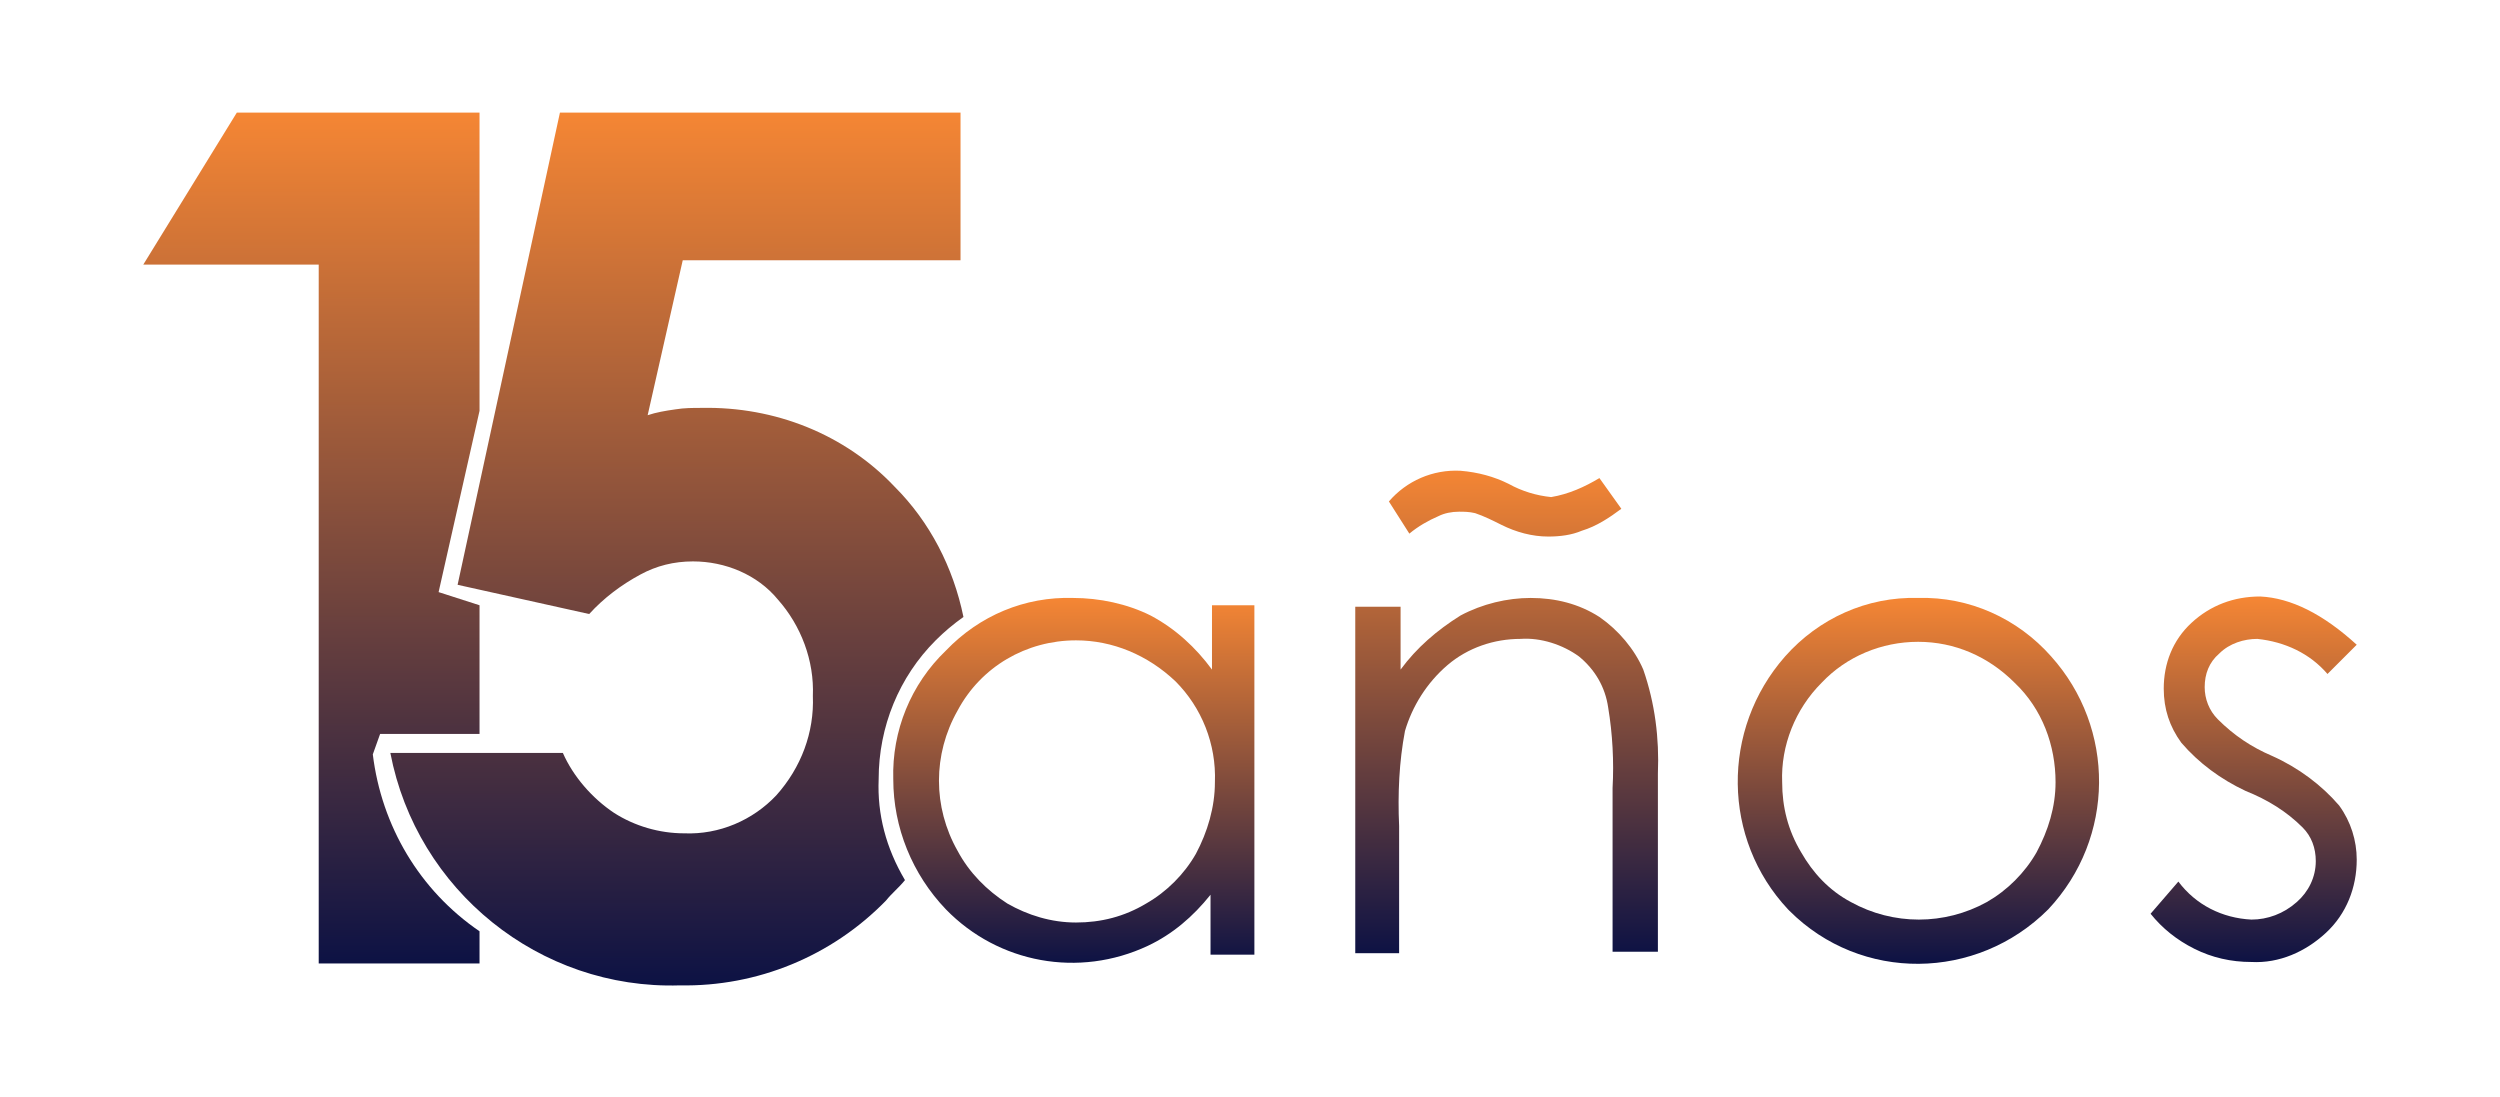
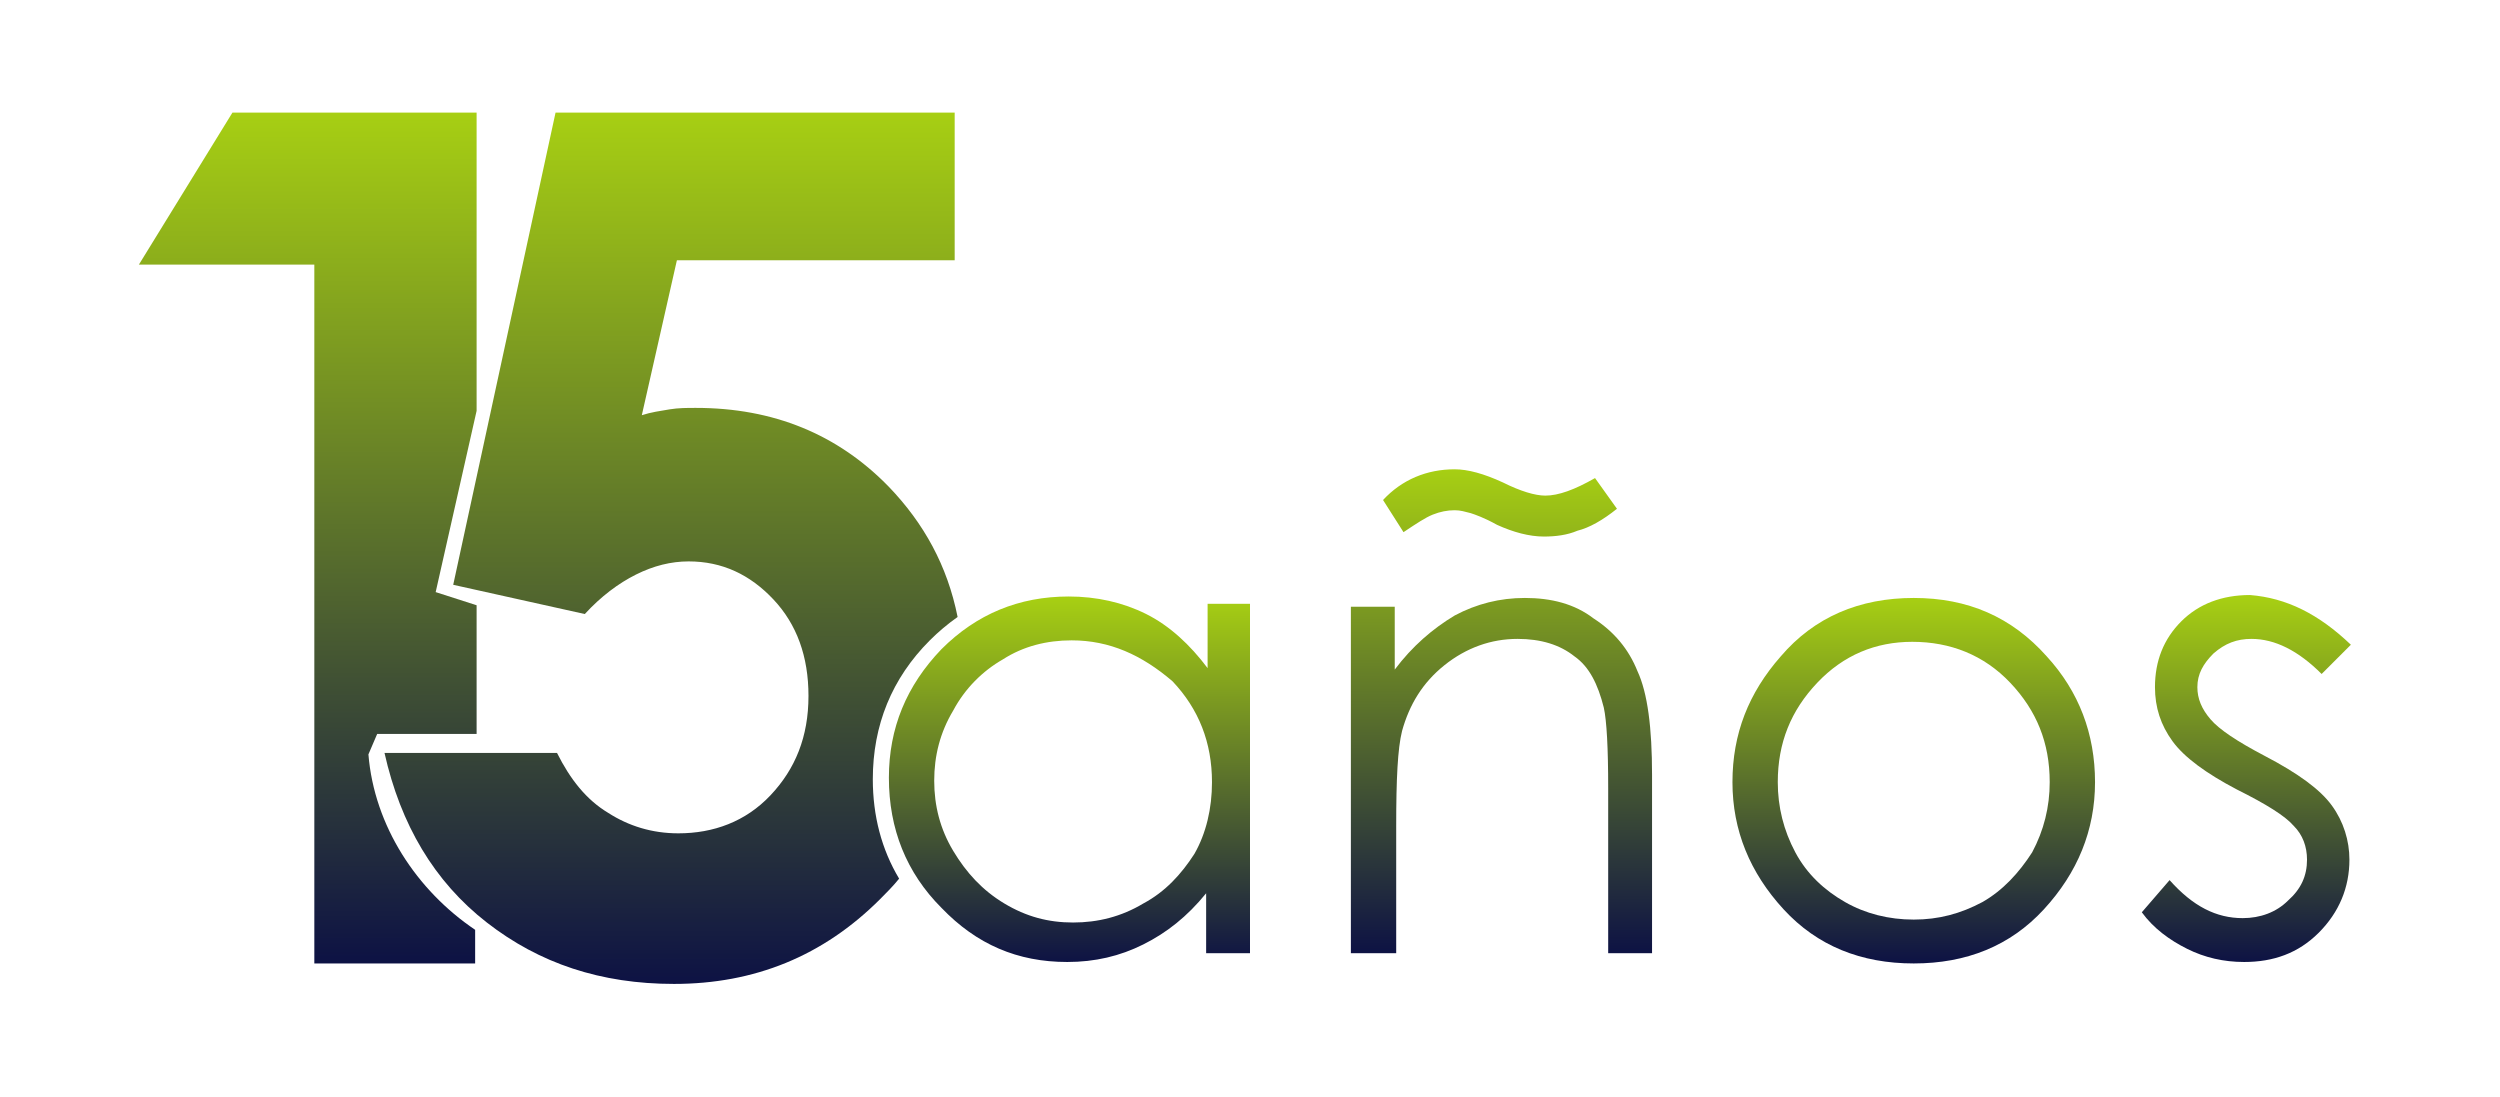
<svg xmlns="http://www.w3.org/2000/svg" version="1.1" id="Layer_1" x="0px" y="0px" viewBox="0 0 171 75" style="enable-background:new 0 0 171 75;" xml:space="preserve">
  <style type="text/css">
	.st0{fill:url(#SVGID_1_);}
	.st1{fill:url(#SVGID_2_);}
	.st2{fill:url(#SVGID_3_);}
	.st3{fill:url(#SVGID_4_);}
	.st4{fill:url(#SVGID_5_);}
	.st5{fill:url(#SVGID_6_);}
</style>
-   <linearGradient id="SVGID_1_" gradientUnits="userSpaceOnUse" x1="21.32" y1="10.13" x2="21.32" y2="68.34" gradientTransform="matrix(1 0 0 -1 0 76)">
-     <stop offset="0" style="stop-color:#0D1244" />
-     <stop offset="1" style="stop-color:#F58634" />
-   </linearGradient>
-   <path class="st0" d="M25.5,51.6l0.5-1.4h6.8v-8.8L30,40.5l2.8-12.4V7.7H16.2L9.8,18.1h12v47.8h11v-2.2  C28.7,60.9,26.1,56.5,25.5,51.6z" />
-   <linearGradient id="SVGID_2_" gradientUnits="userSpaceOnUse" x1="73.449" y1="10.112" x2="73.449" y2="35.081" gradientTransform="matrix(1 0 0 -1 0 76)">
-     <stop offset="0" style="stop-color:#0D1244" />
-     <stop offset="1" style="stop-color:#F58634" />
-   </linearGradient>
-   <path class="st1" d="M85.8,41.5v23.8h-3v-4.1c-1.2,1.5-2.6,2.7-4.3,3.5c-4.7,2.2-10.2,1.2-13.8-2.5c-2.3-2.4-3.6-5.6-3.6-8.9  c-0.1-3.3,1.2-6.5,3.6-8.8c2.3-2.4,5.4-3.7,8.7-3.6c1.8,0,3.7,0.4,5.3,1.2c1.7,0.9,3.1,2.2,4.2,3.7v-4.4H85.8z M73.6,43.8  c-3.4,0-6.5,1.8-8.1,4.8c-1.7,3-1.7,6.6,0,9.6c0.8,1.5,2,2.7,3.4,3.6c1.4,0.8,3,1.3,4.7,1.3c1.7,0,3.3-0.4,4.8-1.3  c1.4-0.8,2.6-2,3.4-3.4c0.8-1.5,1.3-3.2,1.3-4.9c0.1-2.6-0.9-5.1-2.7-6.9C78.5,44.8,76.1,43.8,73.6,43.8z" />
-   <linearGradient id="SVGID_3_" gradientUnits="userSpaceOnUse" x1="103.041" y1="10.74" x2="103.041" y2="43.871" gradientTransform="matrix(1 0 0 -1 0 76)">
-     <stop offset="0" style="stop-color:#0D1244" />
-     <stop offset="1" style="stop-color:#F58634" />
-   </linearGradient>
-   <path class="st2" d="M92.7,41.5h3.1v4.3c1.1-1.5,2.5-2.7,4.1-3.7c1.5-0.8,3.2-1.2,4.8-1.2c1.7,0,3.3,0.4,4.7,1.3  c1.3,0.9,2.4,2.2,3,3.6c0.8,2.3,1.1,4.7,1,7.1v12.2h-3.1V53.9c0.1-1.8,0-3.7-0.3-5.5c-0.2-1.4-0.9-2.6-2-3.5c-1.1-0.8-2.6-1.3-4-1.2  c-1.8,0-3.6,0.6-5,1.8c-1.4,1.2-2.4,2.8-2.9,4.5c-0.4,2.1-0.5,4.3-0.4,6.5v8.7h-3V41.5z M109.4,32.7l1.5,2.1  c-0.8,0.6-1.7,1.2-2.7,1.5c-0.7,0.3-1.5,0.4-2.3,0.4c-1.1,0-2.2-0.3-3.2-0.8c-0.6-0.3-1.2-0.6-1.8-0.8c-0.4-0.1-0.8-0.1-1.1-0.1  c-0.5,0-1,0.1-1.4,0.3c-0.7,0.3-1.4,0.7-2,1.2l-1.4-2.2c1.2-1.4,3-2.2,4.9-2.1c1.2,0.1,2.3,0.4,3.3,0.9c0.9,0.5,1.9,0.8,2.9,0.9  C107.3,33.8,108.4,33.3,109.4,32.7z" />
-   <linearGradient id="SVGID_4_" gradientUnits="userSpaceOnUse" x1="131.184" y1="10.13" x2="131.184" y2="35.1" gradientTransform="matrix(1 0 0 -1 0 76)">
-     <stop offset="0" style="stop-color:#0D1244" />
-     <stop offset="1" style="stop-color:#F58634" />
-   </linearGradient>
-   <path class="st3" d="M131.2,40.9c3.5-0.1,6.8,1.4,9.1,4c4.4,4.9,4.4,12.4-0.2,17.3c-4.9,4.9-12.8,5-17.7,0.1c0,0-0.1-0.1-0.1-0.1  c-4.5-4.8-4.6-12.3-0.2-17.3C124.4,42.3,127.7,40.8,131.2,40.9z M131.2,43.9c-2.5,0-4.9,1-6.6,2.8c-1.8,1.8-2.8,4.3-2.7,6.8  c0,1.7,0.4,3.3,1.3,4.8c0.8,1.4,1.9,2.6,3.4,3.4c2.9,1.6,6.4,1.6,9.3,0c1.4-0.8,2.6-2,3.4-3.4c0.8-1.5,1.3-3.1,1.3-4.8  c0-2.5-0.9-5-2.8-6.8C136,44.9,133.7,43.9,131.2,43.9L131.2,43.9z" />
-   <linearGradient id="SVGID_5_" gradientUnits="userSpaceOnUse" x1="154.086" y1="10.13" x2="154.086" y2="35.078" gradientTransform="matrix(1 0 0 -1 0 76)">
-     <stop offset="0" style="stop-color:#0D1244" />
-     <stop offset="1" style="stop-color:#F58634" />
-   </linearGradient>
-   <path class="st4" d="M161.2,44.1l-2,2c-1.2-1.4-2.9-2.2-4.8-2.4c-0.9,0-1.9,0.3-2.6,1c-0.7,0.6-1,1.4-1,2.3c0,0.8,0.3,1.6,0.9,2.2  c1.1,1.1,2.3,1.9,3.7,2.5c1.8,0.8,3.4,2,4.6,3.4c0.8,1.1,1.2,2.4,1.2,3.7c0,1.9-0.7,3.7-2.1,5c-1.4,1.3-3.2,2.1-5.1,2  c-1.4,0-2.7-0.3-3.9-0.9c-1.2-0.6-2.2-1.4-3-2.4l1.9-2.2c1.2,1.6,3,2.5,5,2.6c1.1,0,2.2-0.4,3.1-1.2c0.8-0.7,1.3-1.7,1.3-2.8  c0-0.9-0.3-1.7-0.9-2.3c-1.1-1.1-2.4-1.9-3.9-2.5c-1.7-0.8-3.2-1.9-4.4-3.3c-0.8-1.1-1.2-2.3-1.2-3.7c0-1.7,0.6-3.3,1.9-4.5  c1.3-1.2,2.9-1.8,4.7-1.8C156.7,40.9,158.9,42,161.2,44.1z" />
-   <linearGradient id="SVGID_6_" gradientUnits="userSpaceOnUse" x1="46.28" y1="8.65" x2="46.28" y2="68.34" gradientTransform="matrix(1 0 0 -1 0 76)">
-     <stop offset="0" style="stop-color:#0D1244" />
-     <stop offset="1" style="stop-color:#F58634" />
-   </linearGradient>
-   <path class="st5" d="M60.1,53.3c0-3.6,1.4-7,3.9-9.5c0.6-0.6,1.2-1.1,1.9-1.6c-0.7-3.4-2.3-6.5-4.7-8.9c-3.4-3.6-8.2-5.5-13.2-5.4  c-0.6,0-1.2,0-1.8,0.1c-0.7,0.1-1.3,0.2-1.9,0.4l2.4-10.6h19V7.7H38.3l-7,32.3l9,2c1-1.1,2.2-2,3.5-2.7c1.1-0.6,2.3-0.9,3.6-0.9  c2.2,0,4.4,0.9,5.8,2.6c1.6,1.8,2.5,4.2,2.4,6.6c0.1,2.5-0.8,4.9-2.5,6.8c-1.6,1.7-3.9,2.7-6.3,2.6c-1.7,0-3.4-0.5-4.8-1.4  c-1.5-1-2.8-2.5-3.5-4.1H26.7c1.8,9.4,10.2,16.2,19.8,15.9c5.3,0.1,10.4-2,14.1-5.8c0.4-0.5,0.9-0.9,1.3-1.4  C60.6,58,60,55.7,60.1,53.3z" />
+   <g>
+     <linearGradient id="SVGID_1_" gradientUnits="userSpaceOnUse" x1="20.984" y1="65.873" x2="20.984" y2="7.663">
+       <stop offset="0" style="stop-color:#0D1244" />
+       <stop offset="1" style="stop-color:#A7CF13" />
+     </linearGradient>
+     <path class="st0" d="M25.2,51.6l0.6-1.4h6.8v-8.8l-2.8-0.9l2.8-12.4V7.7H15.9L9.5,18.1h12v47.8h11v-2.3   C28.5,60.9,25.6,56.5,25.2,51.6z" />
+     <g>
+       <linearGradient id="SVGID_2_" gradientUnits="userSpaceOnUse" x1="73.108" y1="65.873" x2="73.108" y2="40.903">
+         <stop offset="0" style="stop-color:#0D1244" />
+         <stop offset="1" style="stop-color:#A7CF13" />
+       </linearGradient>
+       <path class="st1" d="M85.5,41.5v23.7h-3v-4.1c-1.3,1.6-2.7,2.7-4.3,3.5c-1.6,0.8-3.3,1.2-5.2,1.2c-3.4,0-6.2-1.2-8.6-3.7    c-2.4-2.4-3.6-5.4-3.6-8.9c0-3.4,1.2-6.3,3.6-8.8c2.4-2.4,5.3-3.6,8.7-3.6c1.9,0,3.7,0.4,5.3,1.2c1.6,0.8,3,2.1,4.2,3.7v-4.4H85.5    z M73.3,43.8c-1.7,0-3.3,0.4-4.7,1.3c-1.4,0.8-2.6,2-3.4,3.5c-0.9,1.5-1.3,3.1-1.3,4.8c0,1.7,0.4,3.3,1.3,4.8    c0.9,1.5,2,2.7,3.5,3.6s3,1.3,4.7,1.3c1.7,0,3.3-0.4,4.8-1.3c1.5-0.8,2.6-2,3.5-3.4c0.8-1.4,1.2-3.1,1.2-4.9c0-2.7-0.9-5-2.7-6.9    C78.1,44.8,75.9,43.8,73.3,43.8z" />
+       <linearGradient id="SVGID_3_" gradientUnits="userSpaceOnUse" x1="102.706" y1="65.262" x2="102.706" y2="32.107">
+         <stop offset="0" style="stop-color:#0D1244" />
+         <stop offset="1" style="stop-color:#A7CF13" />
+       </linearGradient>
+       <path class="st2" d="M92.3,41.5h3.1v4.3c1.2-1.6,2.6-2.8,4.1-3.7c1.5-0.8,3.1-1.2,4.8-1.2c1.8,0,3.4,0.4,4.7,1.4    c1.4,0.9,2.4,2.1,3,3.6c0.7,1.5,1,3.9,1,7.1v12.2H110V53.9c0-2.7-0.1-4.6-0.3-5.5c-0.4-1.6-1-2.8-2-3.5c-1-0.8-2.3-1.2-3.9-1.2    c-1.8,0-3.5,0.6-5,1.8c-1.5,1.2-2.4,2.7-2.9,4.5c-0.3,1.2-0.4,3.3-0.4,6.5v8.7h-3.1V41.5z M109.1,32.7l1.5,2.1    c-1,0.8-1.9,1.3-2.7,1.5c-0.7,0.3-1.5,0.4-2.3,0.4c-1,0-2.1-0.3-3.2-0.8c-0.9-0.5-1.5-0.7-1.8-0.8c-0.4-0.1-0.7-0.2-1.1-0.2    c-0.5,0-1,0.1-1.5,0.3c-0.5,0.2-1.1,0.6-2,1.2l-1.4-2.2c1.3-1.4,3-2.1,4.9-2.1c0.9,0,2,0.3,3.3,0.9c1.2,0.6,2.2,0.9,2.9,0.9    C106.6,33.9,107.7,33.5,109.1,32.7z" />
+       <linearGradient id="SVGID_4_" gradientUnits="userSpaceOnUse" x1="130.843" y1="65.873" x2="130.843" y2="40.903">
+         <stop offset="0" style="stop-color:#0D1244" />
+         <stop offset="1" style="stop-color:#A7CF13" />
+       </linearGradient>
+       <path class="st3" d="M130.9,40.9c3.7,0,6.7,1.3,9.1,4c2.2,2.4,3.3,5.3,3.3,8.6c0,3.3-1.2,6.2-3.5,8.7c-2.3,2.5-5.3,3.7-8.9,3.7    c-3.6,0-6.6-1.2-8.9-3.7c-2.3-2.5-3.5-5.4-3.5-8.7c0-3.3,1.1-6.1,3.3-8.6C124.1,42.2,127.2,40.9,130.9,40.9z M130.8,43.9    c-2.5,0-4.7,0.9-6.5,2.8s-2.7,4.1-2.7,6.8c0,1.7,0.4,3.3,1.2,4.8c0.8,1.5,2,2.6,3.4,3.4c1.4,0.8,3,1.2,4.7,1.2    c1.7,0,3.2-0.4,4.7-1.2c1.4-0.8,2.5-2,3.4-3.4c0.8-1.5,1.2-3.1,1.2-4.8c0-2.7-0.9-4.9-2.7-6.8S133.4,43.9,130.8,43.9z" />
+       <linearGradient id="SVGID_5_" gradientUnits="userSpaceOnUse" x1="153.739" y1="65.873" x2="153.739" y2="40.903">
+         <stop offset="0" style="stop-color:#0D1244" />
+         <stop offset="1" style="stop-color:#A7CF13" />
+       </linearGradient>
+       <path class="st4" d="M160.8,44.1l-2,2c-1.6-1.6-3.2-2.4-4.8-2.4c-1,0-1.8,0.3-2.6,1c-0.7,0.7-1.1,1.4-1.1,2.3    c0,0.8,0.3,1.5,0.9,2.2c0.6,0.7,1.8,1.5,3.7,2.5c2.3,1.2,3.8,2.3,4.6,3.4c0.8,1.1,1.2,2.4,1.2,3.7c0,1.9-0.7,3.6-2.1,5    c-1.4,1.4-3.1,2-5.1,2c-1.4,0-2.7-0.3-3.9-0.9c-1.2-0.6-2.3-1.4-3.1-2.5l1.9-2.2c1.6,1.8,3.2,2.6,5,2.6c1.2,0,2.3-0.4,3.1-1.2    c0.9-0.8,1.3-1.7,1.3-2.8c0-0.9-0.3-1.7-0.9-2.3c-0.6-0.7-1.9-1.5-3.9-2.5c-2.1-1.1-3.6-2.2-4.4-3.3c-0.8-1.1-1.2-2.3-1.2-3.7    c0-1.8,0.6-3.3,1.8-4.5c1.2-1.2,2.8-1.8,4.7-1.8C156.4,40.9,158.6,42,160.8,44.1z" />
+     </g>
+     <g>
+       <linearGradient id="SVGID_6_" gradientUnits="userSpaceOnUse" x1="45.93" y1="67.337" x2="45.93" y2="7.663">
+         <stop offset="0" style="stop-color:#0D1244" />
+         <stop offset="1" style="stop-color:#A7CF13" />
+       </linearGradient>
+       <path class="st5" d="M59.7,53.3c0-3.7,1.3-6.9,3.9-9.5c0.6-0.6,1.2-1.1,1.9-1.6c-0.7-3.5-2.3-6.4-4.7-8.9    c-3.5-3.6-7.9-5.4-13.2-5.4c-0.6,0-1.2,0-1.8,0.1c-0.6,0.1-1.3,0.2-1.9,0.4l2.4-10.6h19V7.7H38l-7,32.3l9,2    c1.1-1.2,2.3-2.1,3.5-2.7c1.2-0.6,2.4-0.9,3.6-0.9c2.3,0,4.2,0.9,5.8,2.6c1.6,1.7,2.4,3.9,2.4,6.6c0,2.8-0.9,5-2.6,6.8    S48.8,57,46.4,57c-1.8,0-3.4-0.5-4.8-1.4c-1.5-0.9-2.6-2.3-3.5-4.1H26.3c1.1,4.9,3.4,8.8,7,11.6c3.6,2.8,7.8,4.2,12.8,4.2    c5.5,0,10.2-1.9,14.1-5.8c0.4-0.4,0.9-0.9,1.3-1.4C60.3,58.1,59.7,55.8,59.7,53.3z" />
+     </g>
+   </g>
</svg>
